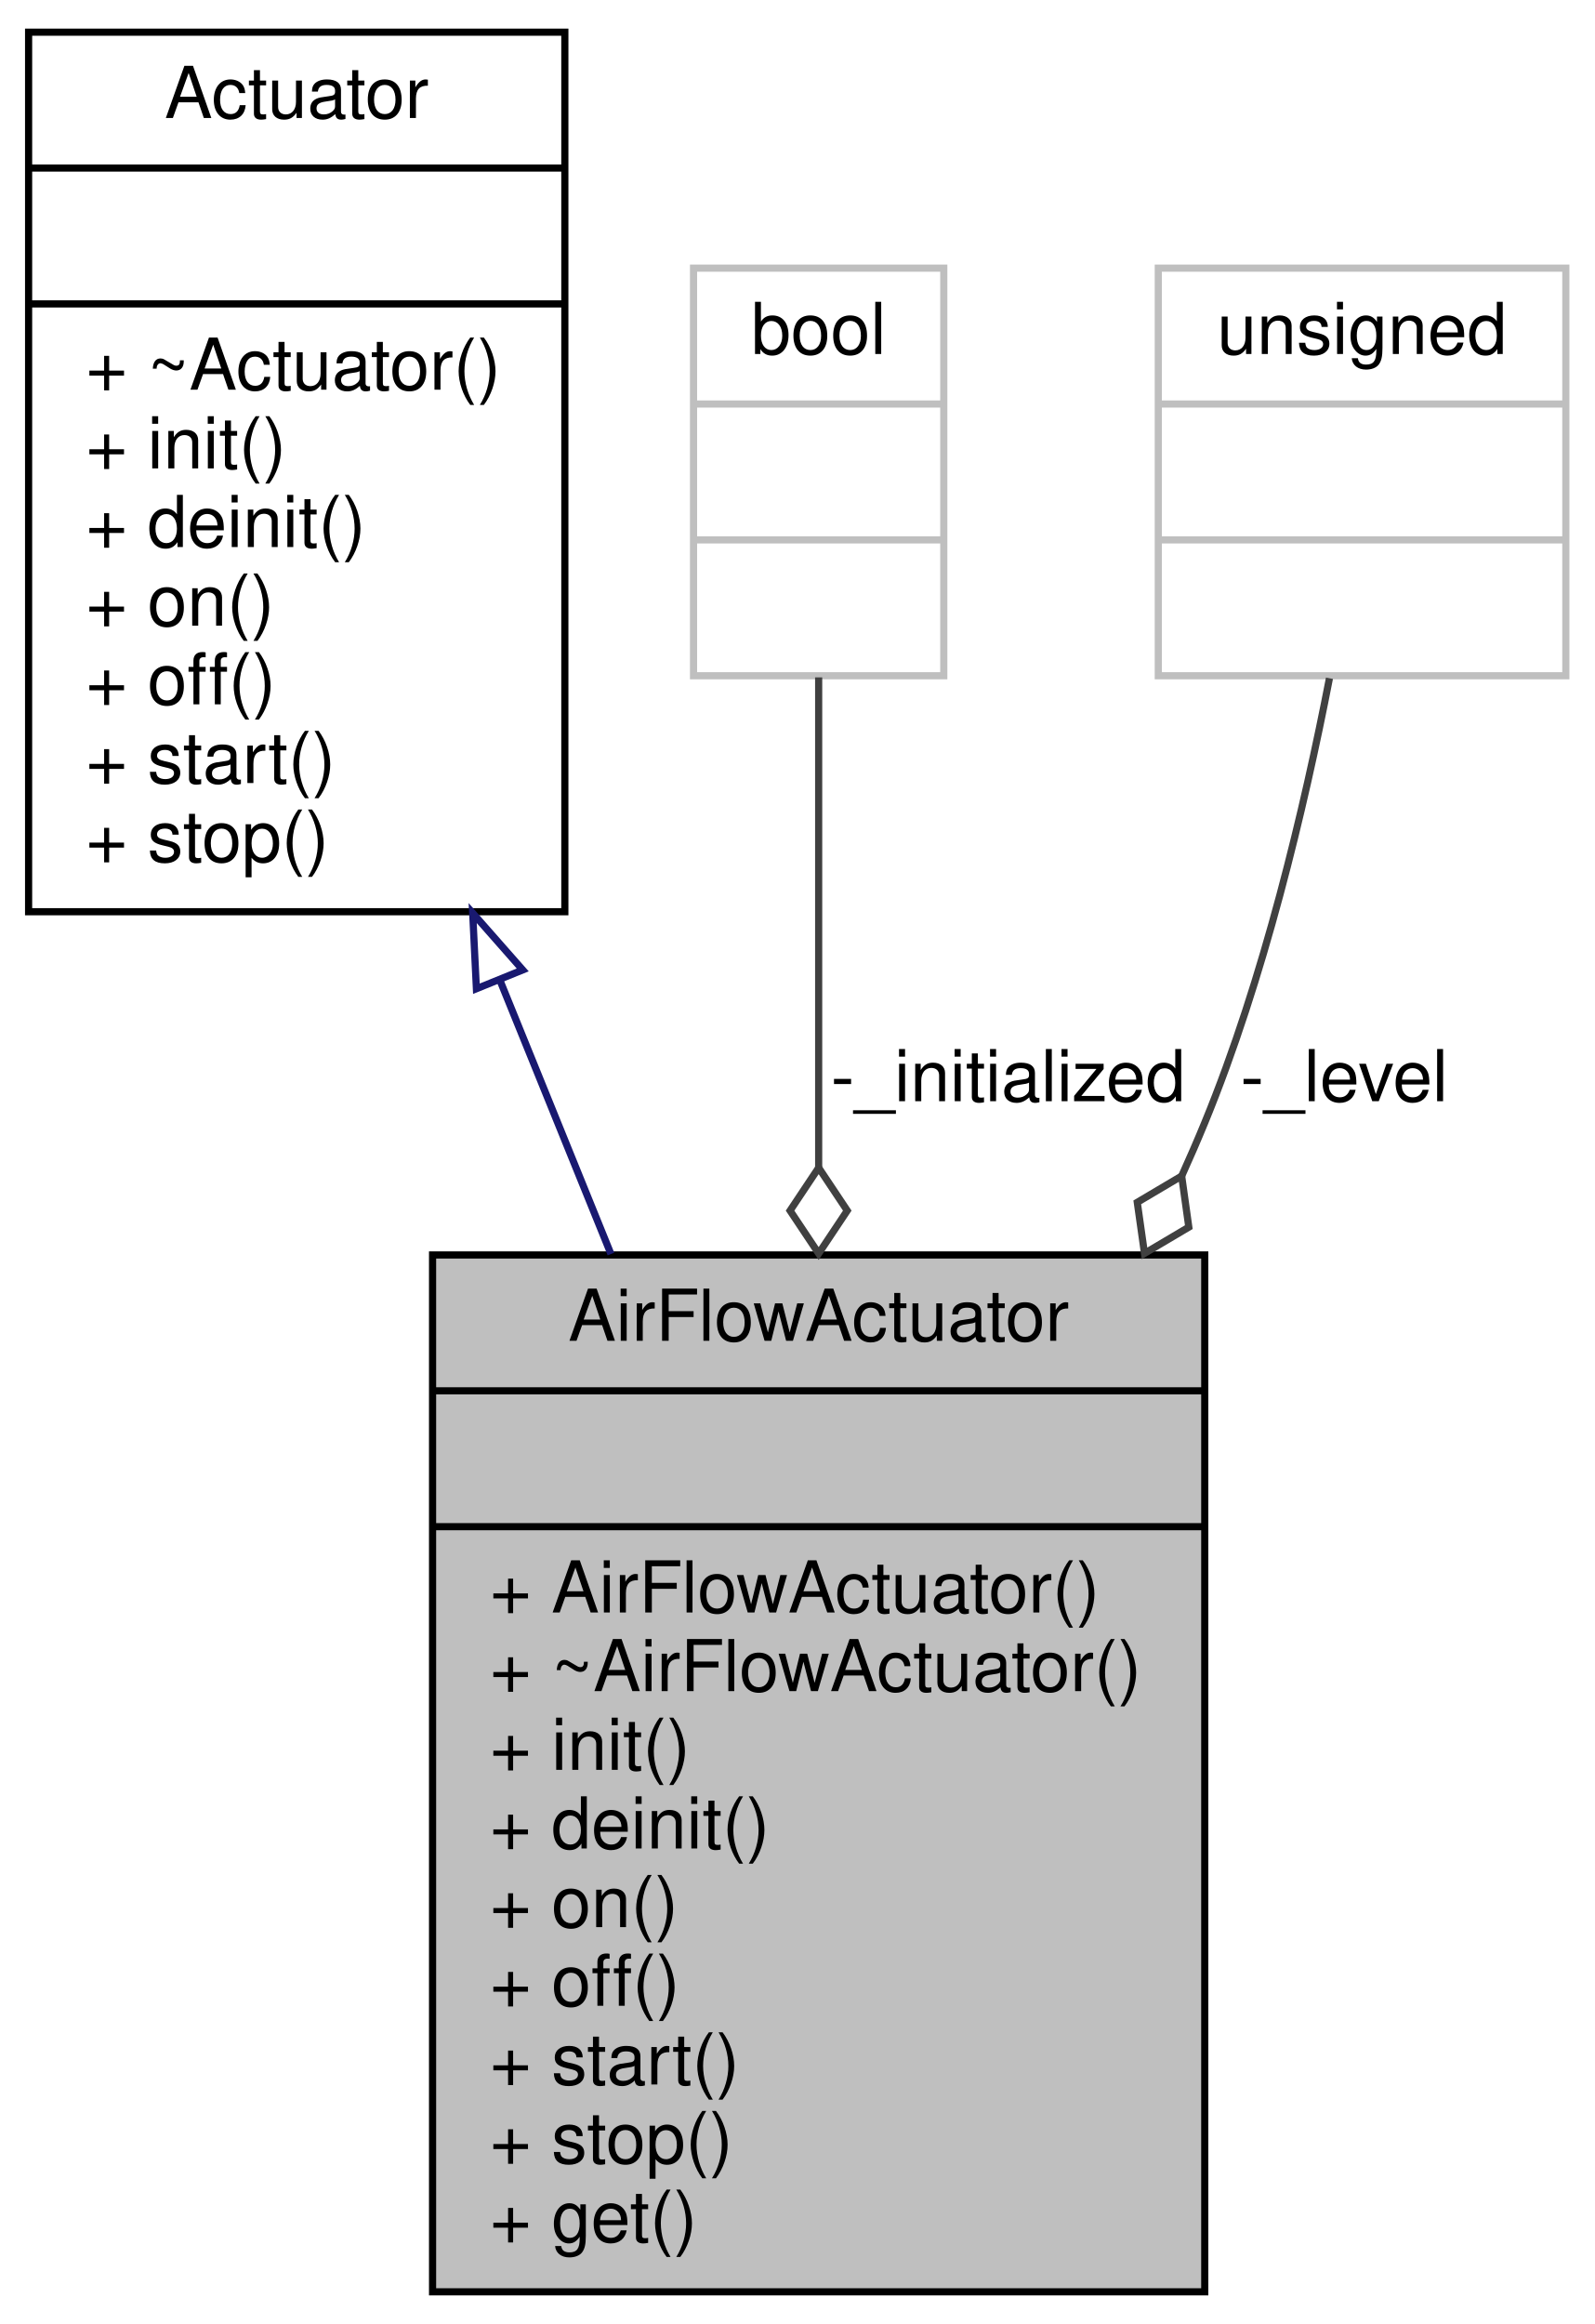
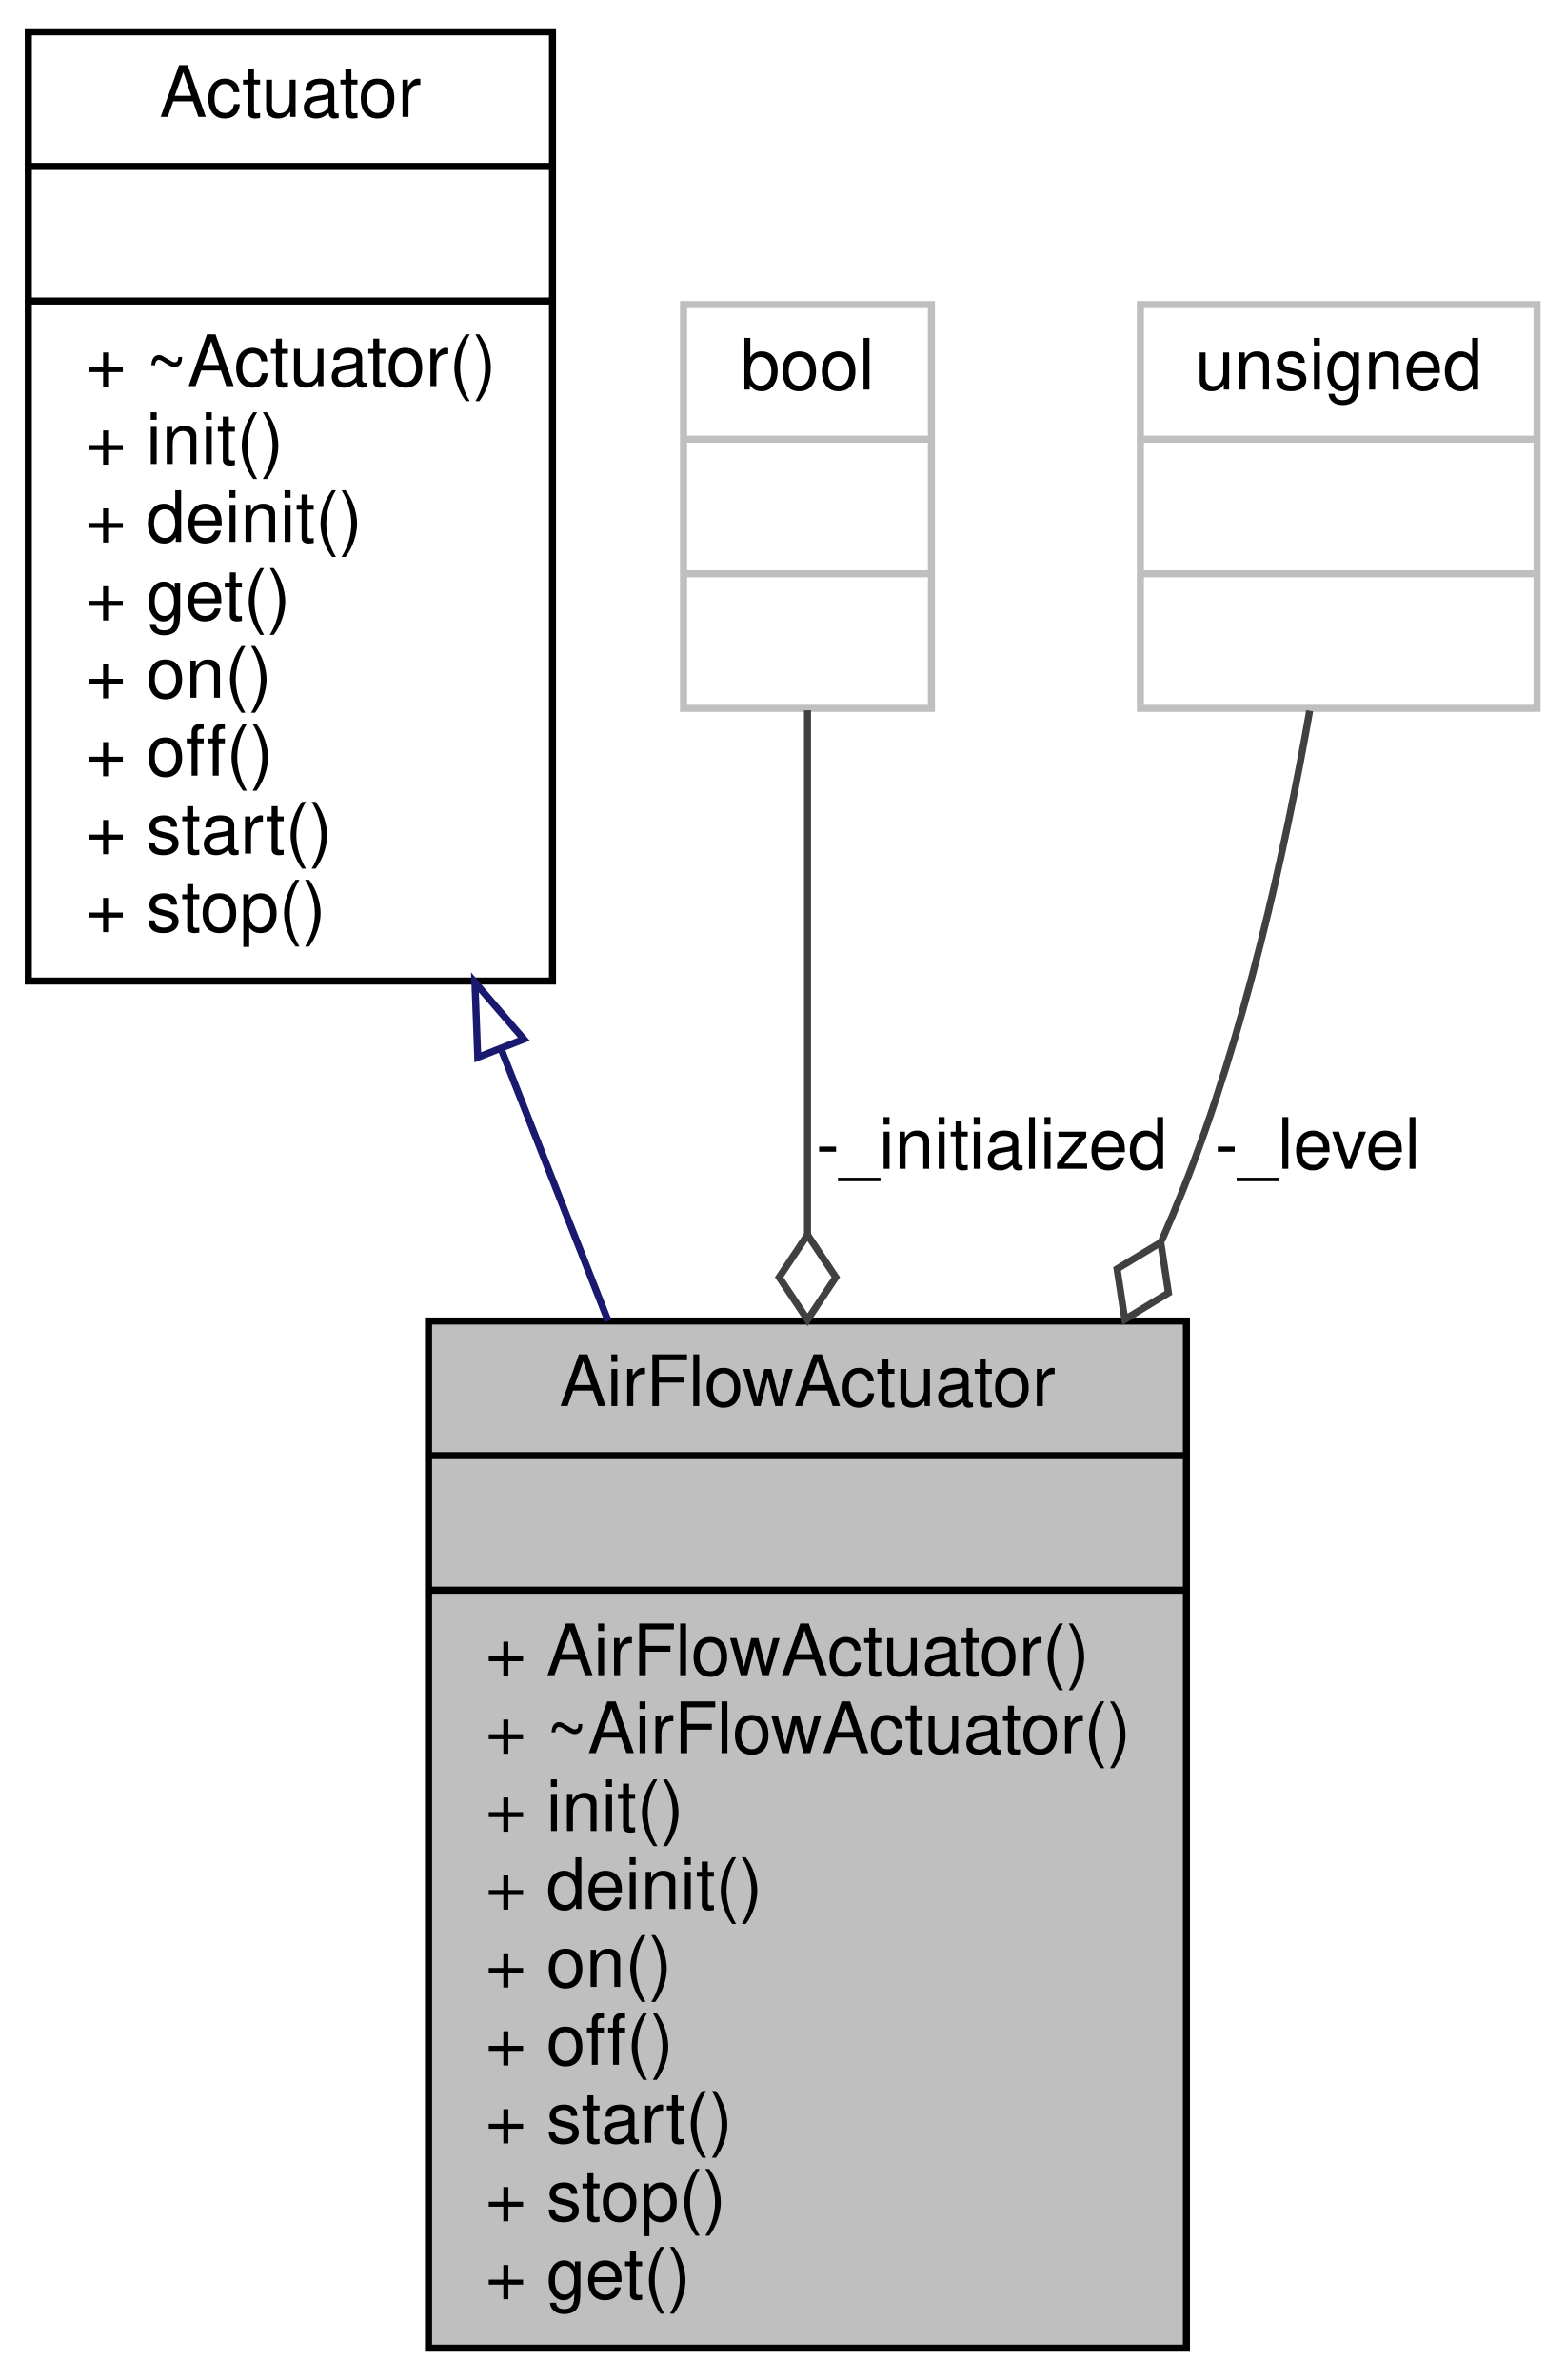
- <svg xmlns="http://www.w3.org/2000/svg" xmlns:xlink="http://www.w3.org/1999/xlink" width="223pt" height="325pt" viewBox="0.00 0.00 223.00 325.00">
-   <g id="graph0" class="graph" transform="scale(1 1) rotate(0) translate(4 321)">
+ <svg xmlns="http://www.w3.org/2000/svg" xmlns:xlink="http://www.w3.org/1999/xlink" width="221pt" height="336pt" viewBox="0.00 0.00 221.00 336.00">
+   <g id="graph0" class="graph" transform="scale(1 1) rotate(0) translate(4 332)">
    <g id="node1" class="node">
      <g id="a_node1">
        <a xlink:title=" ">
-           <polygon fill="#bfbfbf" stroke="black" points="56.5,-0.5 56.5,-145.5 164.5,-145.5 164.5,-0.5 56.5,-0.5" />
-           <text text-anchor="middle" x="110.5" y="-133.5" font-family="Helvetica,sans-Serif" font-size="10.00">AirFlowActuator</text>
-           <polyline fill="none" stroke="black" points="56.5,-126.5 164.5,-126.5 " />
-           <text text-anchor="middle" x="110.5" y="-114.5" font-family="Helvetica,sans-Serif" font-size="10.00"> </text>
-           <polyline fill="none" stroke="black" points="56.5,-107.5 164.5,-107.5 " />
+           <polygon fill="#bfbfbf" stroke="black" points="56.5,-0.5 56.5,-145.5 163.5,-145.5 163.5,-0.5 56.5,-0.5" />
+           <text text-anchor="middle" x="110" y="-133.5" font-family="Helvetica,sans-Serif" font-size="10.00">AirFlowActuator</text>
+           <polyline fill="none" stroke="black" points="56.5,-126.5 163.5,-126.5 " />
+           <text text-anchor="middle" x="110" y="-114.5" font-family="Helvetica,sans-Serif" font-size="10.00"> </text>
+           <polyline fill="none" stroke="black" points="56.5,-107.5 163.5,-107.5 " />
          <text text-anchor="start" x="64.5" y="-95.5" font-family="Helvetica,sans-Serif" font-size="10.00">+ AirFlowActuator()</text>
          <text text-anchor="start" x="64.5" y="-84.5" font-family="Helvetica,sans-Serif" font-size="10.00">+ ~AirFlowActuator()</text>
          <text text-anchor="start" x="64.5" y="-73.5" font-family="Helvetica,sans-Serif" font-size="10.00">+ init()</text>
          <text text-anchor="start" x="64.5" y="-62.5" font-family="Helvetica,sans-Serif" font-size="10.00">+ deinit()</text>
          <text text-anchor="start" x="64.5" y="-51.5" font-family="Helvetica,sans-Serif" font-size="10.00">+ on()</text>
          <text text-anchor="start" x="64.5" y="-40.5" font-family="Helvetica,sans-Serif" font-size="10.00">+ off()</text>
          <text text-anchor="start" x="64.5" y="-29.5" font-family="Helvetica,sans-Serif" font-size="10.00">+ start()</text>
          <text text-anchor="start" x="64.5" y="-18.5" font-family="Helvetica,sans-Serif" font-size="10.00">+ stop()</text>
          <text text-anchor="start" x="64.5" y="-7.5" font-family="Helvetica,sans-Serif" font-size="10.00">+ get()</text>
        </a>
      </g>
    </g>
    <g id="node2" class="node">
      <g id="a_node2">
        <a xlink:href="struct_actuator.html" target="_top" xlink:title=" ">
-           <polygon fill="none" stroke="black" points="0,-193.5 0,-316.5 75,-316.5 75,-193.5 0,-193.5" />
-           <text text-anchor="middle" x="37.5" y="-304.5" font-family="Helvetica,sans-Serif" font-size="10.00">Actuator</text>
-           <polyline fill="none" stroke="black" points="0,-297.5 75,-297.5 " />
-           <text text-anchor="middle" x="37.5" y="-285.5" font-family="Helvetica,sans-Serif" font-size="10.00"> </text>
-           <polyline fill="none" stroke="black" points="0,-278.5 75,-278.5 " />
-           <text text-anchor="start" x="8" y="-266.5" font-family="Helvetica,sans-Serif" font-size="10.00">+ ~Actuator()</text>
-           <text text-anchor="start" x="8" y="-255.5" font-family="Helvetica,sans-Serif" font-size="10.00">+ init()</text>
-           <text text-anchor="start" x="8" y="-244.5" font-family="Helvetica,sans-Serif" font-size="10.00">+ deinit()</text>
+           <polygon fill="none" stroke="black" points="0,-193.5 0,-327.5 74,-327.5 74,-193.5 0,-193.5" />
+           <text text-anchor="middle" x="37" y="-315.5" font-family="Helvetica,sans-Serif" font-size="10.00">Actuator</text>
+           <polyline fill="none" stroke="black" points="0,-308.5 74,-308.5 " />
+           <text text-anchor="middle" x="37" y="-296.5" font-family="Helvetica,sans-Serif" font-size="10.00"> </text>
+           <polyline fill="none" stroke="black" points="0,-289.5 74,-289.5 " />
+           <text text-anchor="start" x="8" y="-277.5" font-family="Helvetica,sans-Serif" font-size="10.00">+ ~Actuator()</text>
+           <text text-anchor="start" x="8" y="-266.5" font-family="Helvetica,sans-Serif" font-size="10.00">+ init()</text>
+           <text text-anchor="start" x="8" y="-255.5" font-family="Helvetica,sans-Serif" font-size="10.00">+ deinit()</text>
+           <text text-anchor="start" x="8" y="-244.5" font-family="Helvetica,sans-Serif" font-size="10.00">+ get()</text>
          <text text-anchor="start" x="8" y="-233.5" font-family="Helvetica,sans-Serif" font-size="10.00">+ on()</text>
          <text text-anchor="start" x="8" y="-222.5" font-family="Helvetica,sans-Serif" font-size="10.00">+ off()</text>
          <text text-anchor="start" x="8" y="-211.5" font-family="Helvetica,sans-Serif" font-size="10.00">+ start()</text>
          <text text-anchor="start" x="8" y="-200.5" font-family="Helvetica,sans-Serif" font-size="10.00">+ stop()</text>
        </a>
      </g>
    </g>
    <g id="edge1" class="edge">
-       <path fill="none" stroke="midnightblue" d="M65.95,-183.84C71.04,-171.3 76.35,-158.21 81.45,-145.63" />
-       <polygon fill="none" stroke="midnightblue" points="62.63,-182.73 62.11,-193.31 69.11,-185.36 62.63,-182.73" />
+       <path fill="none" stroke="midnightblue" d="M66.81,-183.75C71.78,-171.11 76.93,-158.03 81.86,-145.5" />
+       <polygon fill="none" stroke="midnightblue" points="63.45,-182.73 63.05,-193.32 69.96,-185.29 63.45,-182.73" />
    </g>
    <g id="node3" class="node">
      <g id="a_node3">
        <a xlink:title=" ">
-           <polygon fill="none" stroke="#bfbfbf" points="93,-226.5 93,-283.5 128,-283.5 128,-226.5 93,-226.5" />
-           <text text-anchor="middle" x="110.5" y="-271.5" font-family="Helvetica,sans-Serif" font-size="10.00">bool</text>
-           <polyline fill="none" stroke="#bfbfbf" points="93,-264.5 128,-264.5 " />
-           <text text-anchor="middle" x="110.5" y="-252.5" font-family="Helvetica,sans-Serif" font-size="10.00"> </text>
-           <polyline fill="none" stroke="#bfbfbf" points="93,-245.5 128,-245.5 " />
-           <text text-anchor="middle" x="110.5" y="-233.5" font-family="Helvetica,sans-Serif" font-size="10.00"> </text>
+           <polygon fill="none" stroke="#bfbfbf" points="92.5,-232 92.5,-289 127.5,-289 127.5,-232 92.5,-232" />
+           <text text-anchor="middle" x="110" y="-277" font-family="Helvetica,sans-Serif" font-size="10.00">bool</text>
+           <polyline fill="none" stroke="#bfbfbf" points="92.5,-270 127.5,-270 " />
+           <text text-anchor="middle" x="110" y="-258" font-family="Helvetica,sans-Serif" font-size="10.00"> </text>
+           <polyline fill="none" stroke="#bfbfbf" points="92.5,-251 127.5,-251 " />
+           <text text-anchor="middle" x="110" y="-239" font-family="Helvetica,sans-Serif" font-size="10.00"> </text>
        </a>
      </g>
    </g>
    <g id="edge2" class="edge">
-       <path fill="none" stroke="#404040" d="M110.5,-226.27C110.5,-207.79 110.5,-182.45 110.5,-157.74" />
-       <polygon fill="none" stroke="#404040" points="110.5,-157.7 106.5,-151.7 110.5,-145.7 114.5,-151.7 110.5,-157.7" />
-       <text text-anchor="middle" x="137" y="-167" font-family="Helvetica,sans-Serif" font-size="10.00"> -_initialized</text>
+       <path fill="none" stroke="#404040" d="M110,-231.73C110,-212.01 110,-184.41 110,-157.81" />
+       <polygon fill="none" stroke="#404040" points="110,-157.68 106,-151.68 110,-145.68 114,-151.68 110,-157.68" />
+       <text text-anchor="middle" x="136" y="-167" font-family="Helvetica,sans-Serif" font-size="10.00"> -_initialized</text>
    </g>
    <g id="node4" class="node">
      <g id="a_node4">
        <a xlink:title=" ">
-           <polygon fill="none" stroke="#bfbfbf" points="158,-226.5 158,-283.5 215,-283.5 215,-226.5 158,-226.5" />
-           <text text-anchor="middle" x="186.5" y="-271.5" font-family="Helvetica,sans-Serif" font-size="10.00">unsigned</text>
-           <polyline fill="none" stroke="#bfbfbf" points="158,-264.5 215,-264.5 " />
-           <text text-anchor="middle" x="186.5" y="-252.5" font-family="Helvetica,sans-Serif" font-size="10.00"> </text>
-           <polyline fill="none" stroke="#bfbfbf" points="158,-245.5 215,-245.5 " />
-           <text text-anchor="middle" x="186.5" y="-233.5" font-family="Helvetica,sans-Serif" font-size="10.00"> </text>
+           <polygon fill="none" stroke="#bfbfbf" points="157,-232 157,-289 213,-289 213,-232 157,-232" />
+           <text text-anchor="middle" x="185" y="-277" font-family="Helvetica,sans-Serif" font-size="10.00">unsigned</text>
+           <polyline fill="none" stroke="#bfbfbf" points="157,-270 213,-270 " />
+           <text text-anchor="middle" x="185" y="-258" font-family="Helvetica,sans-Serif" font-size="10.00"> </text>
+           <polyline fill="none" stroke="#bfbfbf" points="157,-251 213,-251 " />
+           <text text-anchor="middle" x="185" y="-239" font-family="Helvetica,sans-Serif" font-size="10.00"> </text>
        </a>
      </g>
    </g>
    <g id="edge3" class="edge">
-       <path fill="none" stroke="#404040" d="M181.94,-226.15C178.42,-208.01 172.76,-184.08 164.5,-164 163.49,-161.54 162.41,-159.06 161.29,-156.58" />
-       <polygon fill="none" stroke="#404040" points="161.27,-156.54 155.06,-152.86 156.07,-145.72 162.27,-149.39 161.27,-156.54" />
-       <text text-anchor="middle" x="184" y="-167" font-family="Helvetica,sans-Serif" font-size="10.00"> -_level</text>
+       <path fill="none" stroke="#404040" d="M180.9,-231.66C177.49,-212.24 171.76,-185.97 163,-164 162.06,-161.63 161.06,-159.25 160.01,-156.87" />
+       <polygon fill="none" stroke="#404040" points="159.88,-156.6 153.71,-152.86 154.8,-145.73 160.96,-149.47 159.88,-156.6" />
+       <text text-anchor="middle" x="182" y="-167" font-family="Helvetica,sans-Serif" font-size="10.00"> -_level</text>
    </g>
  </g>
</svg>
